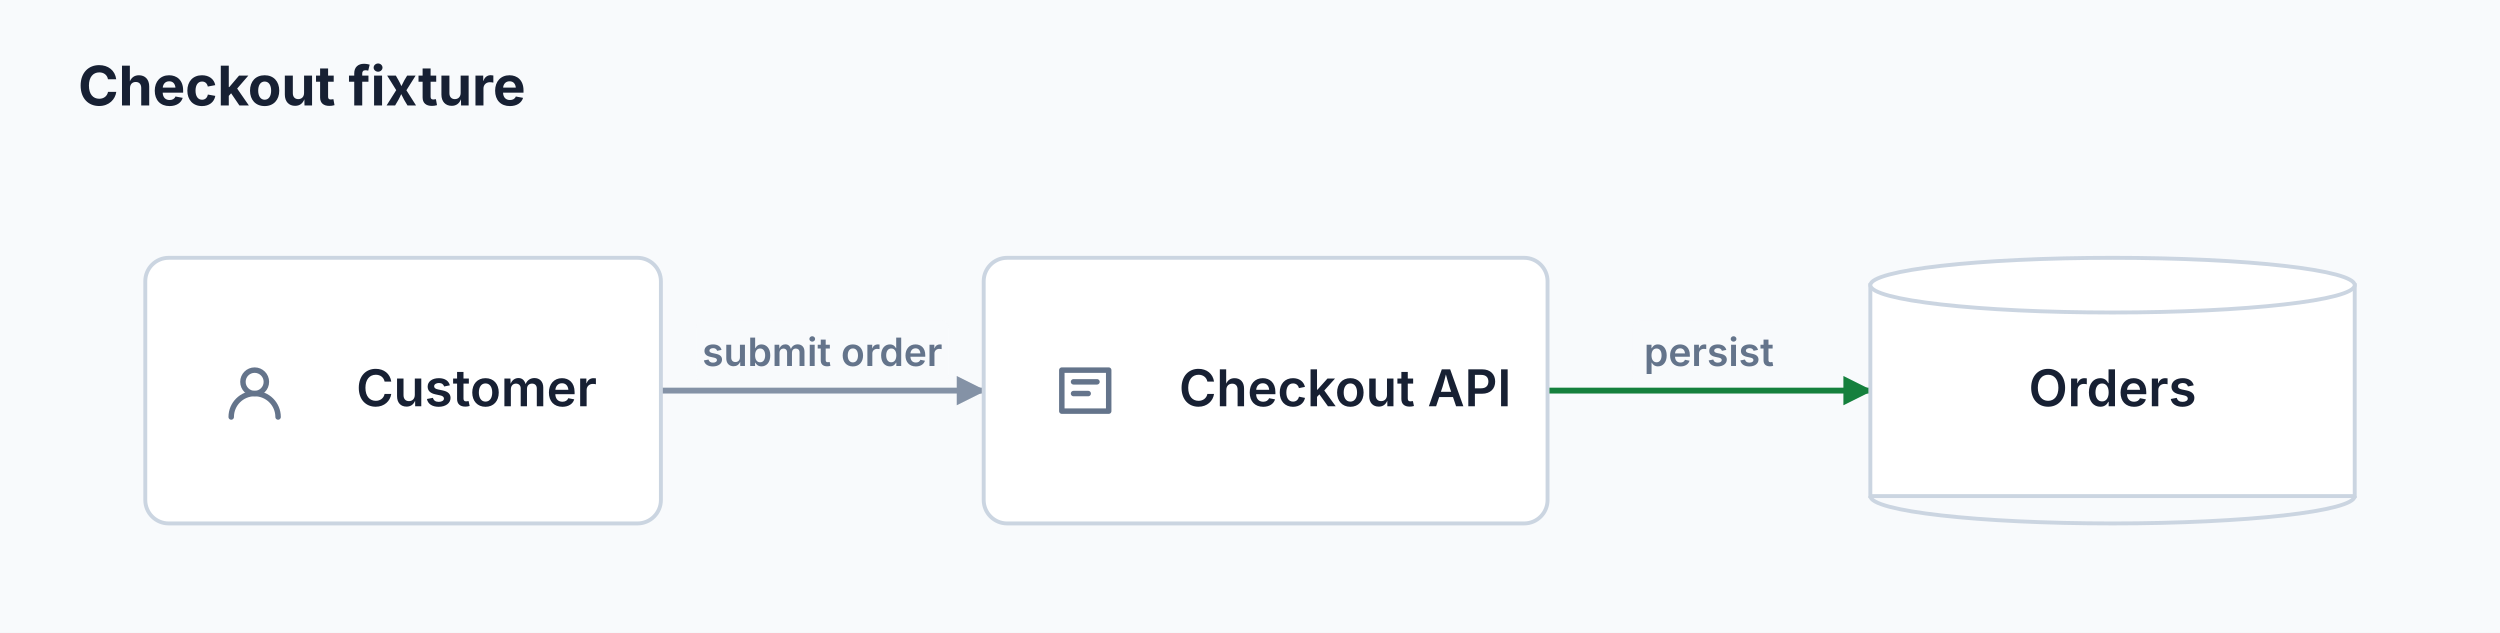
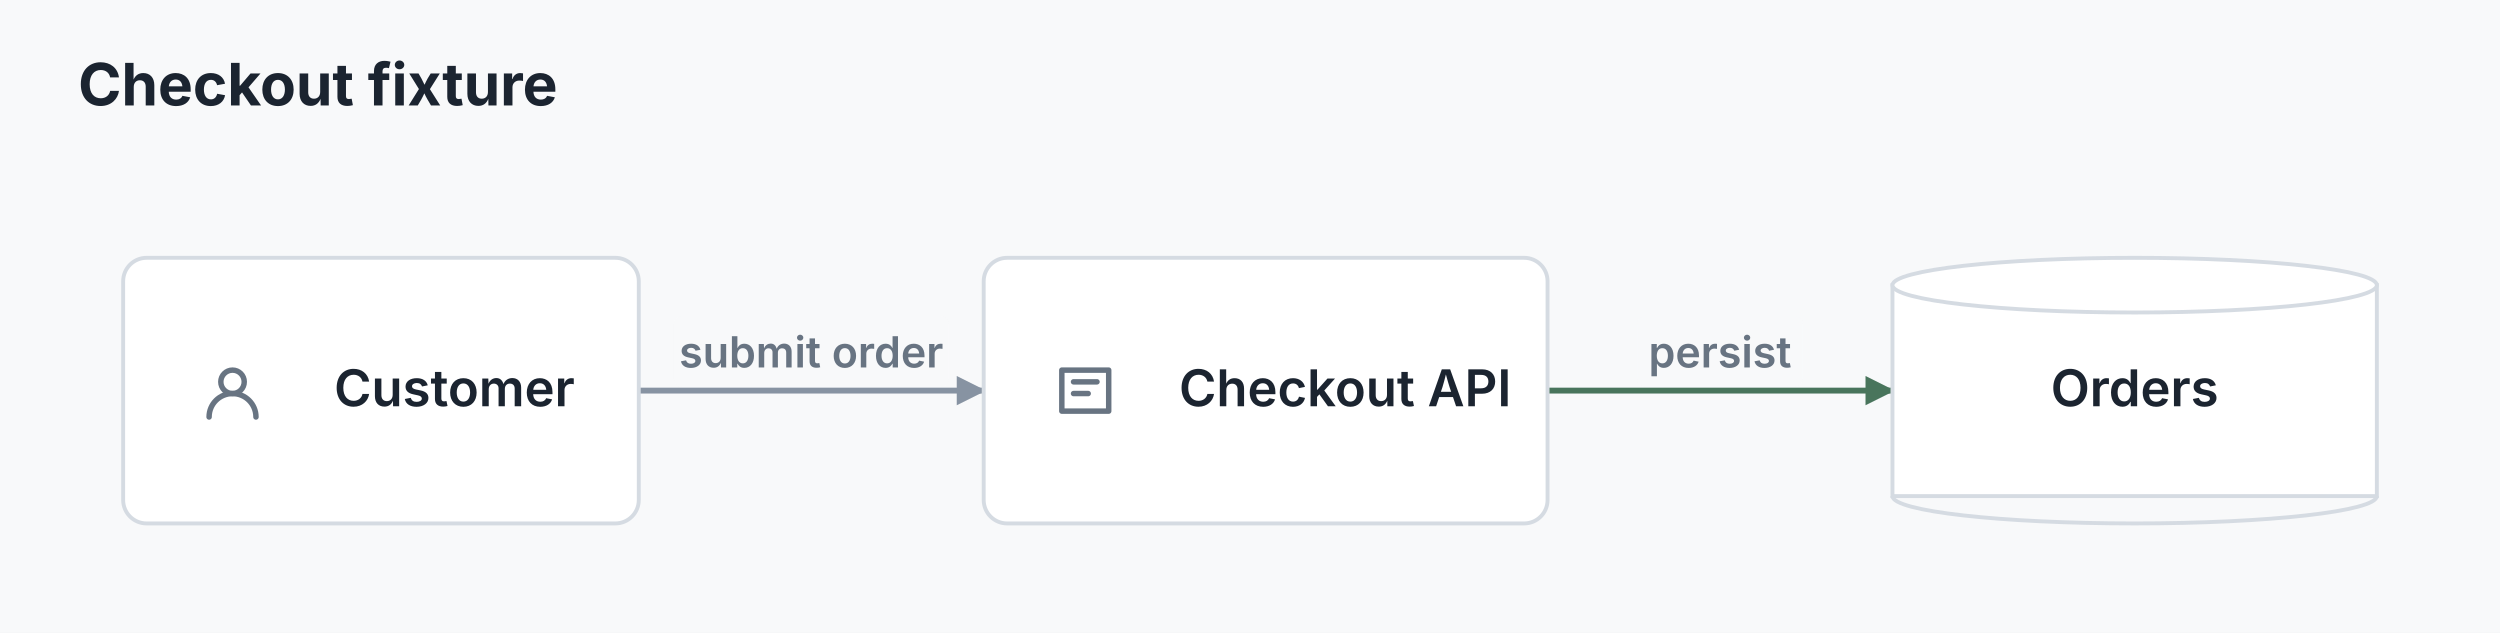
<svg xmlns="http://www.w3.org/2000/svg" width="640" height="162" viewBox="0 0 640 162" role="img" aria-labelledby="checkout-title checkout-desc">
-   <rect width="640" height="162" fill="#f8fafc" />
+   <rect width="640" height="162" fill="#f8f9fa" />
  <defs>
    <marker id="checkout-arrow-submission" markerWidth="5" markerHeight="5" refX="4.6" refY="2.5" orient="auto">
-       <path d="M 0 0 L 5 2.5 L 0 5 z" fill="#8492a6" />
+       <path d="M 0 0 L 5 2.5 L 0 5 z" fill="#8793a2" />
    </marker>
    <marker id="checkout-arrow-persistence" markerWidth="5" markerHeight="5" refX="4.6" refY="2.5" orient="auto">
-       <path d="M 0 0 L 5 2.5 L 0 5 z" fill="#15803d" />
+       <path d="M 0 0 L 5 2.5 L 0 5 z" fill="#49755c" />
    </marker>
    <filter id="checkout-card-shadow" x="-15%" y="-20%" width="130%" height="150%">
      <feDropShadow dx="0" dy="2" stdDeviation="3" flood-color="#101828" flood-opacity="0.08" />
    </filter>
  </defs>
-   <text x="20" y="27" font-family="Inter,system-ui,sans-serif" font-size="14" font-weight="700" fill="#172033">Checkout fixture</text>
+   <text x="20" y="27" font-family="Inter,system-ui,sans-serif" font-size="15" font-weight="720" fill="#1b2430">Checkout fixture</text>
  <g transform="translate(0 42)">
    <g data-livery-connector="submission" data-livery-variant="directional">
-       <path data-livery-id="submission" d="M 169.191 58 L 251.826 58" fill="none" stroke="#8492a6" stroke-width="1.5" stroke-linecap="round" stroke-linejoin="round" marker-end="url(#checkout-arrow-submission)" />
-       <rect x="178.191" y="40" width="64.635" height="16" rx="2" fill="#f8fafc" fill-opacity="0.98" />
-       <text x="210.508" y="48" dominant-baseline="middle" text-anchor="middle" font-family="Inter,system-ui,sans-serif" font-size="10" font-weight="600" fill="#64748b">submit order</text>
+       <path data-livery-id="submission" d="M 163.527 58 L 251.826 58" fill="none" stroke="#8793a2" stroke-width="1.5" stroke-linecap="round" stroke-linejoin="round" marker-end="url(#checkout-arrow-submission)" />
+       <rect x="172.527" y="39" width="70.299" height="18" rx="2" fill="#f8f9fa" fill-opacity="0.98" />
+       <text x="207.677" y="48" dominant-baseline="middle" text-anchor="middle" font-family="Inter,system-ui,sans-serif" font-size="11" font-weight="600" fill="#687482">submit order</text>
    </g>
    <g data-livery-connector="persistence" data-livery-variant="directional">
-       <path data-livery-id="persistence" d="M 396.174 58 L 478.809 58" fill="none" stroke="#15803d" stroke-width="1.5" stroke-linecap="round" stroke-linejoin="round" marker-end="url(#checkout-arrow-persistence)" />
-       <rect x="417.827" y="40" width="39.329" height="16" rx="2" fill="#f8fafc" fill-opacity="0.98" />
-       <text x="437.492" y="48" dominant-baseline="middle" text-anchor="middle" font-family="Inter,system-ui,sans-serif" font-size="10" font-weight="600" fill="#64748b">persist</text>
+       <path data-livery-id="persistence" d="M 396.174 58 L 484.473 58" fill="none" stroke="#49755c" stroke-width="1.5" stroke-linecap="round" stroke-linejoin="round" marker-end="url(#checkout-arrow-persistence)" />
+       <rect x="419.092" y="39" width="42.462" height="18" rx="2" fill="#f8f9fa" fill-opacity="0.98" />
+       <text x="440.323" y="48" dominant-baseline="middle" text-anchor="middle" font-family="Inter,system-ui,sans-serif" font-size="11" font-weight="600" fill="#687482">persist</text>
    </g>
    <g data-livery-id="customer">
-       <rect x="37.191" y="24" width="132" height="68" rx="6" fill="#ffffff" stroke="#cbd5e1" stroke-width="1" />
-       <g data-livery-glyph="person" transform="translate(56.19091 49) scale(0.75)" fill="none" stroke="#64748b" stroke-width="1.867" stroke-linecap="round" stroke-linejoin="round" vector-effect="non-scaling-stroke">
+       <rect x="31.527" y="24" width="132" height="68" rx="6" fill="#ffffff" stroke="#d5dbe2" stroke-width="1" />
+       <g data-livery-glyph="person" transform="translate(50.52739 49) scale(0.75)" fill="none" stroke="#687482" stroke-width="1.867" stroke-linecap="round" stroke-linejoin="round" vector-effect="non-scaling-stroke">
        <path d="M20 21a8 8 0 0 0-16 0" />
        <path d="M12 13a4 4 0 1 0 0-8 4 4 0 0 0 0 8" />
      </g>
-       <text x="91.191" y="62" text-anchor="start" font-family="Inter,system-ui,sans-serif" font-size="13" font-weight="600" fill="#172033">
-         <tspan x="91.191" dy="0">Customer</tspan>
+       <text x="85.527" y="62" text-anchor="start" font-family="Inter,system-ui,sans-serif" font-size="13" font-weight="600" fill="#1b2430">
+         <tspan x="85.527" dy="0">Customer</tspan>
      </text>
    </g>
    <g data-livery-id="api">
-       <rect x="251.826" y="24" width="144.348" height="68" rx="6" fill="#ffffff" stroke="#cbd5e1" stroke-width="1" />
-       <g data-livery-glyph="service" transform="translate(268.8261 49) scale(0.75)" fill="none" stroke="#64748b" stroke-width="1.867" stroke-linecap="round" stroke-linejoin="round" vector-effect="non-scaling-stroke">
+       <rect x="251.826" y="24" width="144.348" height="68" rx="6" fill="#ffffff" stroke="#d5dbe2" stroke-width="1" />
+       <g data-livery-glyph="service" transform="translate(268.8261 49) scale(0.75)" fill="none" stroke="#687482" stroke-width="1.867" stroke-linecap="round" stroke-linejoin="round" vector-effect="non-scaling-stroke">
        <path d="M4 5h16v14H4z" />
        <path d="M8 9h8" />
        <path d="M8 13h5" />
      </g>
-       <text x="301.826" y="62" text-anchor="start" font-family="Inter,system-ui,sans-serif" font-size="13" font-weight="600" fill="#172033">
+       <text x="301.826" y="62" text-anchor="start" font-family="Inter,system-ui,sans-serif" font-size="13" font-weight="600" fill="#1b2430">
        <tspan x="301.826" dy="0">Checkout API</tspan>
      </text>
    </g>
    <g data-livery-id="orders">
-       <rect x="478.809" y="31" width="124" height="54" fill="#ffffff" stroke="#cbd5e1" stroke-width="1" />
-       <ellipse cx="540.809" cy="31" rx="62" ry="7" fill="#ffffff" stroke="#cbd5e1" stroke-width="1" />
-       <path d="M 478.809 85 A 62 7 0 0 0 602.809 85" fill="none" stroke="#cbd5e1" stroke-width="1" />
-       <text x="540.809" y="62" text-anchor="middle" font-family="Inter,system-ui,sans-serif" font-size="13" font-weight="600" fill="#172033">
-         <tspan x="540.809" dy="0">Orders</tspan>
+       <rect x="484.473" y="31" width="124" height="54" fill="#ffffff" stroke="#d5dbe2" stroke-width="1" />
+       <ellipse cx="546.473" cy="31" rx="62" ry="7" fill="#ffffff" stroke="#d5dbe2" stroke-width="1" />
+       <path d="M 484.473 85 A 62 7 0 0 0 608.473 85" fill="none" stroke="#d5dbe2" stroke-width="1" />
+       <text x="546.473" y="62" text-anchor="middle" font-family="Inter,system-ui,sans-serif" font-size="13" font-weight="600" fill="#1b2430">
+         <tspan x="546.473" dy="0">Orders</tspan>
      </text>
    </g>
  </g>
</svg>
